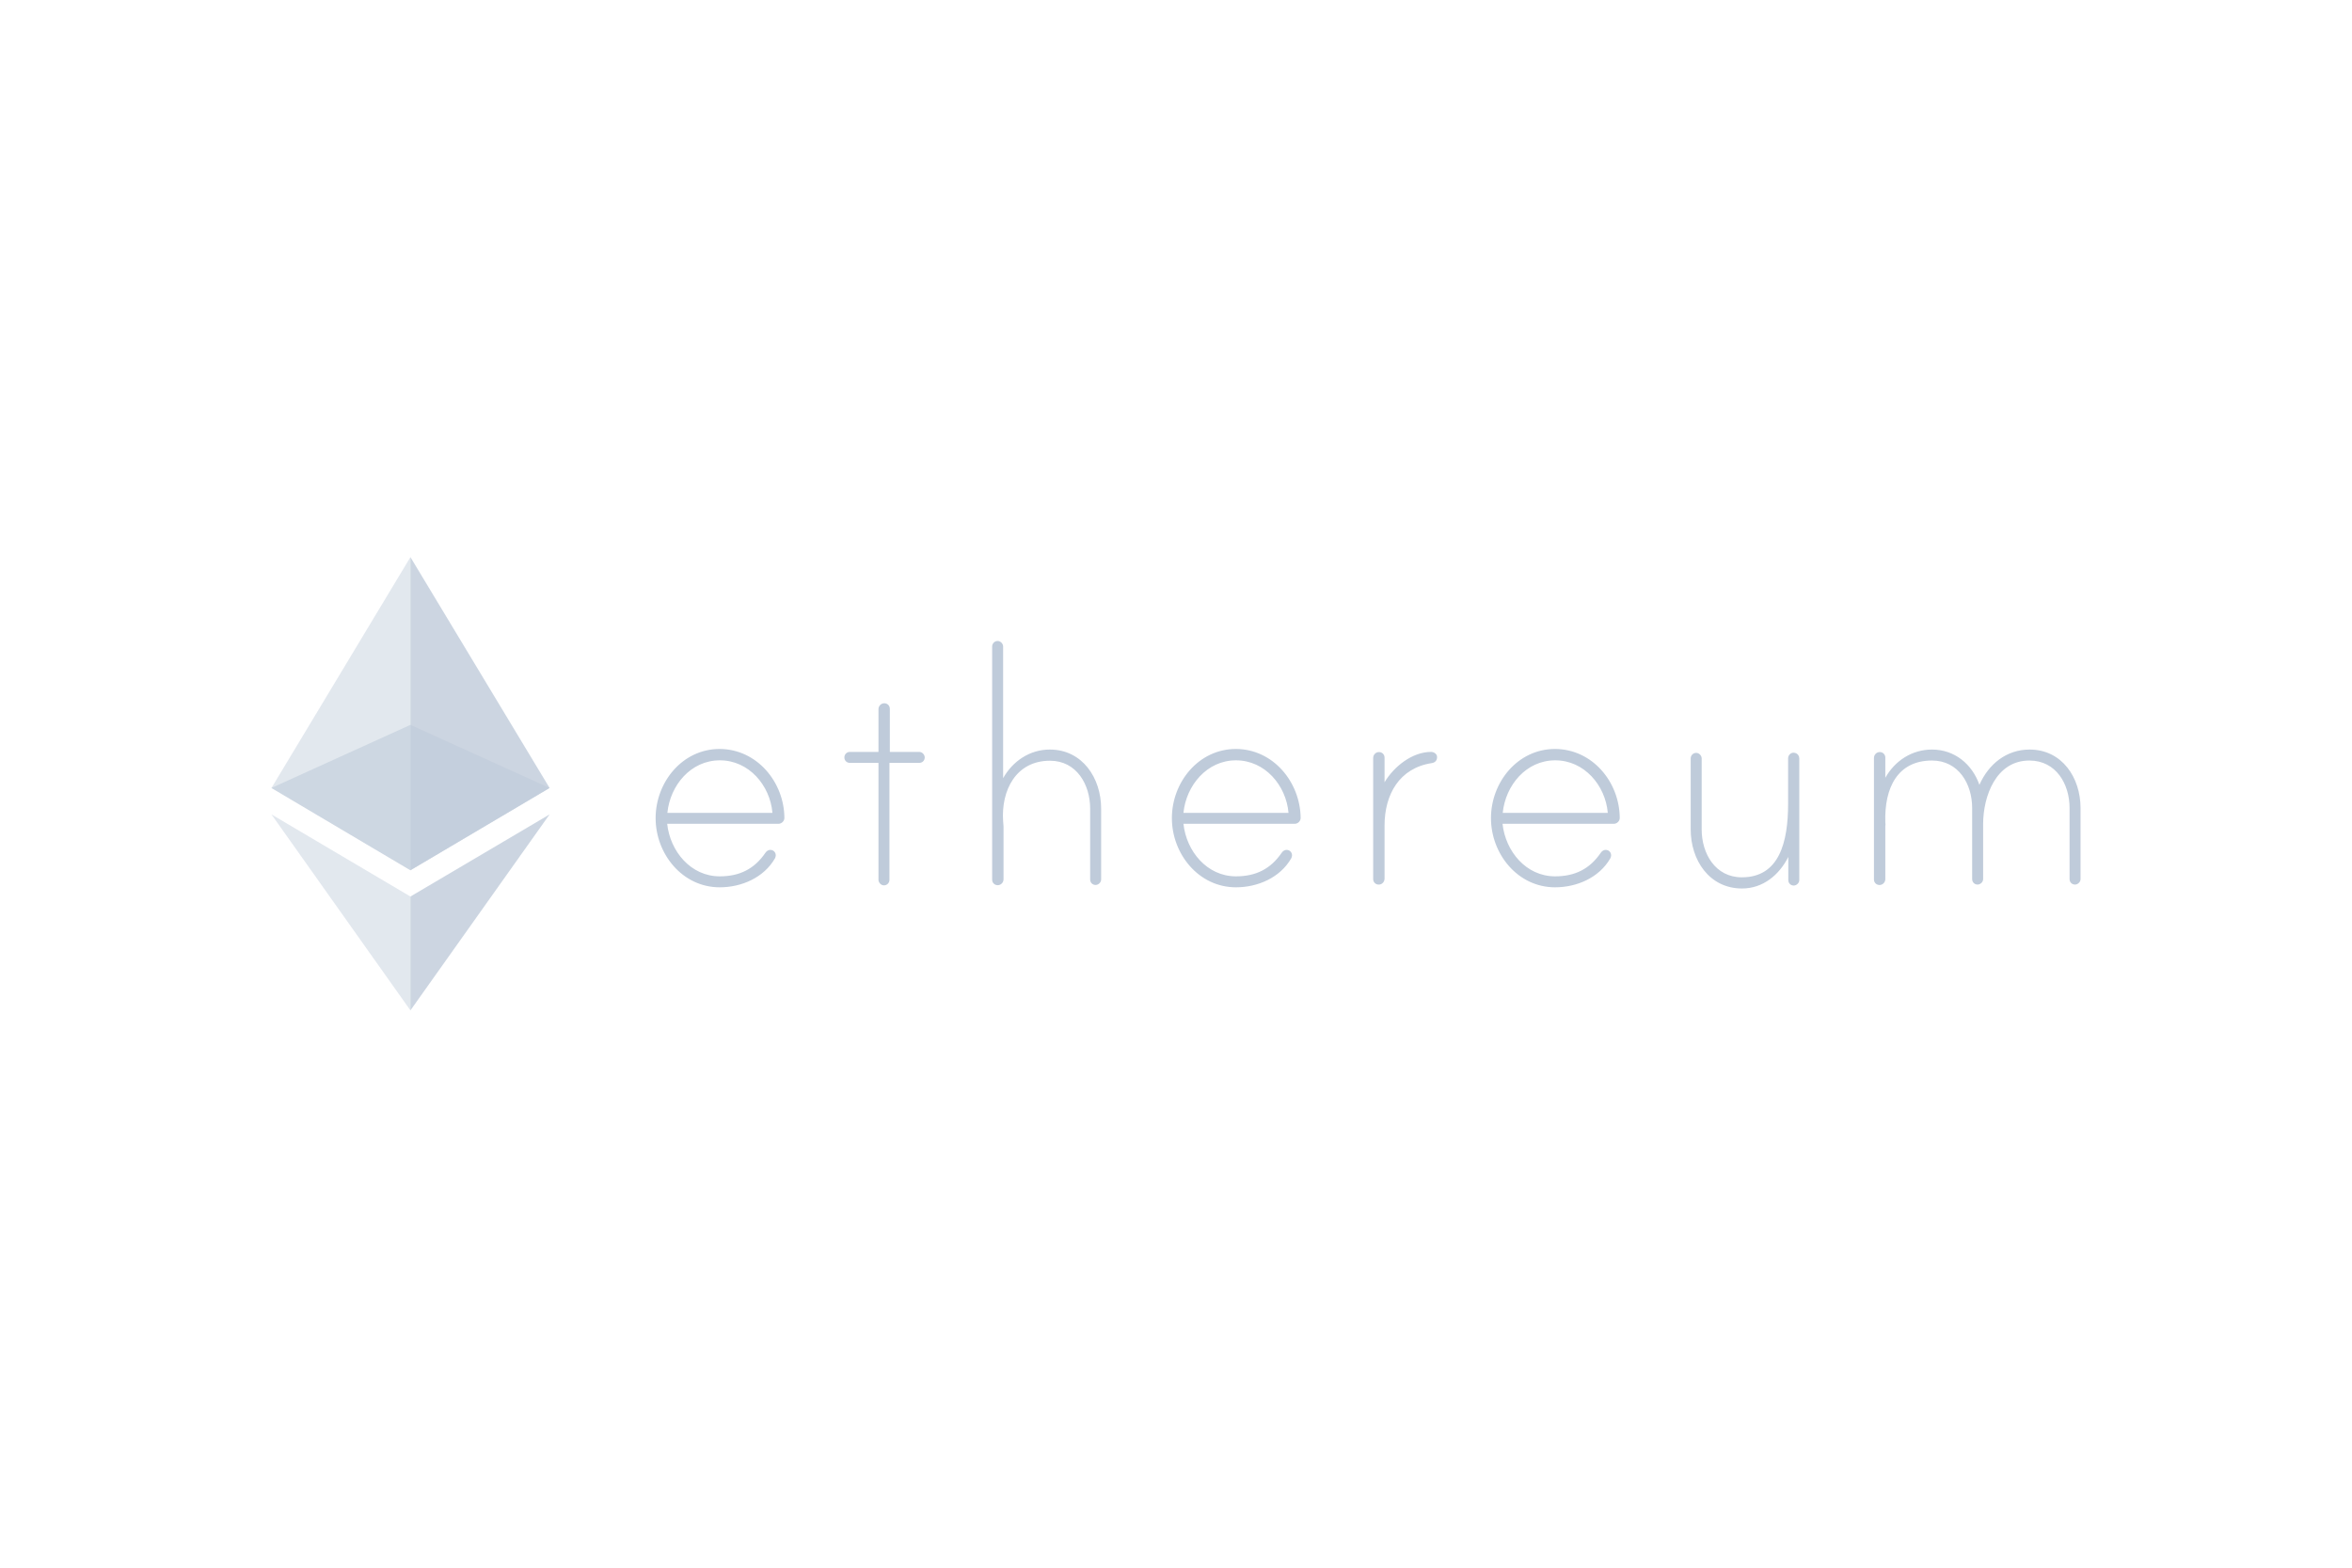
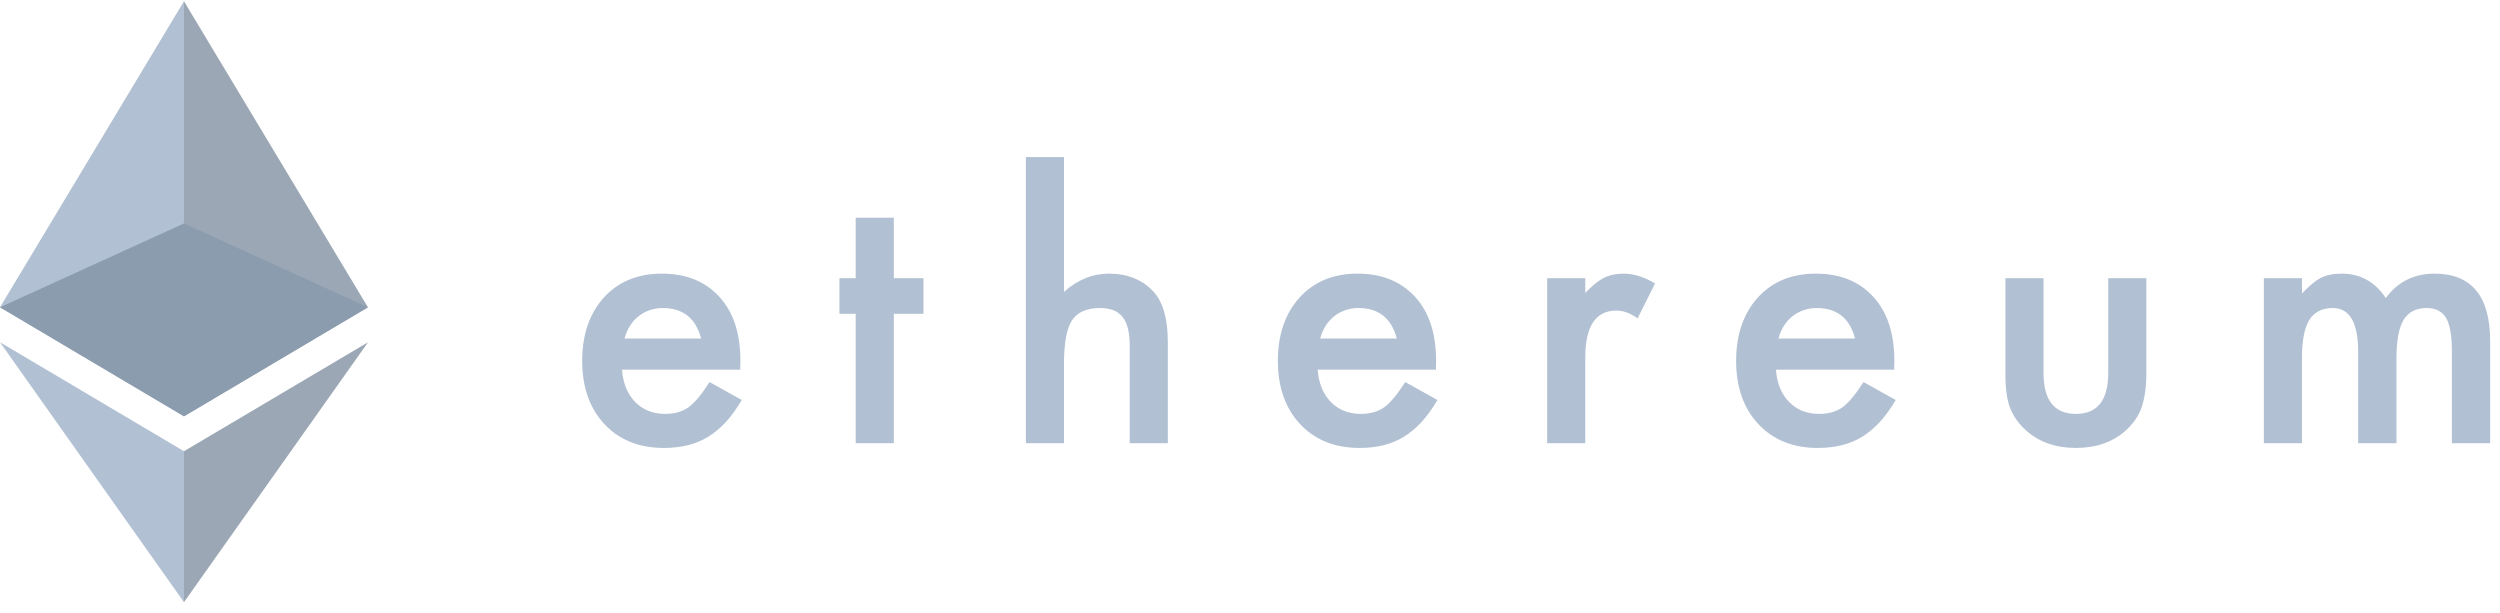
- <svg xmlns="http://www.w3.org/2000/svg" version="1.1" id="Vrstva_1" x="0px" y="0px" viewBox="0 0 1200 800" style="enable-background:new 0 0 1200 800;" xml:space="preserve">
-   <style type="text/css">
- 	.st0{fill:#BFCBDA;}
- 	.st1{opacity:0.6;fill:#BFCBDA;enable-background:new    ;}
- 	.st2{opacity:0.45;fill:#BFCBDA;enable-background:new    ;}
- 	.st3{opacity:0.8;fill:#BFCBDA;enable-background:new    ;}
- </style>
-   <path class="st0" d="M400.2,417.4c0,1.6-1.4,3-3.1,3h-56.7c1.5,14,12,26.8,26.8,26.8c10.2,0,17.7-3.8,23.3-12  c0.6-0.9,1.5-1.5,2.5-1.5c1.6,0,2.8,1.2,2.8,2.8c0,0.6-0.2,1-0.4,1.5c-5.7,9.9-17.1,14.8-28.2,14.8c-19.1,0-32.7-17.1-32.7-35.3  c0-18.3,13.6-35.3,32.7-35.3C386.3,382.3,400.1,399.2,400.2,417.4L400.2,417.4z M394.1,414.8c-1.2-14-12-26.8-26.8-26.8  c-14.9,0-25.4,12.8-26.8,26.8H394.1z M469,383.7c1.6,0,2.8,1.5,2.8,2.8c0,1.6-1.2,2.8-2.8,2.8h-15.2v59.7c0,1.5-1.2,2.8-2.8,2.8  c-1.6,0-2.8-1.5-2.8-2.8v-59.7h-14.6c-1.6,0-2.8-1.2-2.8-2.8c0-1.5,1.2-2.8,2.8-2.8h14.6v-21.8c0-1.5,1.1-2.8,2.6-3  c1.8-0.2,3.2,1.1,3.2,2.8v22H469z M561.8,412.6v36.2c0,1.6-1.5,2.8-2.8,2.8c-1.6,0-2.8-1.2-2.8-2.8v-36.2c0-12.2-6.9-24.4-20.5-24.4  c-17.4,0-25,15.2-23.9,30.9c0,0.4,0.2,2.2,0.2,2.5v27.1c0,1.5-1.1,2.8-2.6,3c-1.8,0.2-3.2-1.1-3.2-2.8V329.9c0-1.5,1.2-2.8,2.8-2.8  s2.8,1.5,2.8,2.8v67.2c4.9-8.7,13.6-14.6,23.8-14.6C552.3,382.5,561.8,397.1,561.8,412.6z M663.6,417.4c0,1.6-1.4,3-3.1,3h-56.7  c1.5,14,12,26.8,26.8,26.8c10.2,0,17.7-3.8,23.3-12c0.6-0.9,1.5-1.5,2.5-1.5c1.6,0,2.8,1.2,2.8,2.8c0,0.6-0.2,1-0.4,1.5  c-5.7,9.9-17.1,14.8-28.2,14.8c-19.1,0-32.7-17.1-32.7-35.3c0-18.3,13.6-35.3,32.7-35.3C649.7,382.3,663.4,399.2,663.6,417.4  L663.6,417.4z M657.4,414.8c-1.2-14-12-26.8-26.8-26.8c-14.8,0-25.4,12.8-26.8,26.8H657.4z M733.2,386.3c0,1.8-1,2.8-2.6,3.1  c-16.7,2.5-24.2,16.1-24.2,31.9v27.1c0,1.5-1.1,2.8-2.6,3c-1.8,0.2-3.2-1.1-3.2-2.8v-61.8c0-1.5,1.1-2.8,2.6-3  c1.8-0.2,3.2,1.1,3.2,2.8v12.6c4.7-7.9,14-15.5,23.8-15.5C731.5,383.7,733.2,384.7,733.2,386.3L733.2,386.3z M826.4,417.4  c0,1.6-1.4,3-3.1,3h-56.7c1.5,14,12,26.8,26.8,26.8c10.2,0,17.7-3.8,23.3-12c0.6-0.9,1.5-1.5,2.5-1.5c1.6,0,2.8,1.2,2.8,2.8  c0,0.6-0.2,1-0.4,1.5c-5.7,9.9-17.1,14.8-28.2,14.8c-19.1,0-32.7-17.1-32.7-35.3c0-18.3,13.6-35.3,32.7-35.3  C812.6,382.3,826.3,399.2,826.4,417.4L826.4,417.4z M820.3,414.8c-1.2-14-12-26.8-26.8-26.8c-14.9,0-25.4,12.8-26.8,26.8H820.3z   M918,387v62.1c0,1.6-1.5,2.8-2.8,2.8c-1.6,0-2.8-1.2-2.8-2.8v-11.8c-4.7,9.3-13,16.1-23.6,16.1c-16.8,0-26.2-14.6-26.2-30.1v-36.3  c0-1.5,1.2-2.8,2.8-2.8s2.8,1.5,2.8,2.8v36.3c0,12.2,6.9,24.4,20.5,24.4c19.1,0,23.6-17.9,23.6-37.6v-23.2c0-1.7,1.8-3.4,3.8-2.6  C917.3,384.7,918,385.8,918,387L918,387z M1061.5,412.3v36.3c0,1.6-1.5,2.8-2.8,2.8c-1.6,0-2.8-1.2-2.8-2.8v-36.3  c0-12.2-6.9-24.2-20.5-24.2c-17.1,0-23.6,18.3-23.6,32.5v28c0,1.6-1.5,2.8-2.8,2.8c-1.6,0-2.8-1.2-2.8-2.8v-36.3  c0-12.2-6.9-24.2-20.5-24.2c-17.3,0-24.4,13.6-23.8,31.7c0,0.4,0.2,1.2,0,1.5v27.3c0,1.5-1.1,2.8-2.6,3c-1.8,0.2-3.2-1.1-3.2-2.8  v-62c0-1.5,1.1-2.8,2.6-3c1.8-0.2,3.2,1.1,3.2,2.8v10.3c4.9-8.7,13.6-14.4,23.8-14.4c11.5,0,20.5,7.4,24.2,18  c4.7-10.6,13.8-18,25.6-18C1052.1,382.5,1061.5,396.9,1061.5,412.3L1061.5,412.3z" />
-   <path class="st1" d="M209.4,444.1l71-42l-71-32.2l-70.9,32.2L209.4,444.1z" />
-   <path class="st2" d="M209.4,369.9v-85.6l-70.9,117.8l70.9,42V369.9z" />
-   <path class="st3" d="M209.4,444.1l71-42l-71-117.8v85.6V444.1z" />
-   <path class="st2" d="M209.4,457.5l-70.9-41.9l70.9,100V457.5z" />
-   <path class="st3" d="M280.4,415.6l-71,41.9v58.1L280.4,415.6z" />
+ <svg xmlns="http://www.w3.org/2000/svg" width="208" height="51" viewBox="0 0 208 51" fill="none">
+   <path d="M15.305 0.102L14.971 1.241V34.302L15.305 34.636L30.611 25.565L15.305 0.102Z" fill="#9BA7B5" />
+   <path d="M15.306 0.101L0 25.565L15.306 34.636V18.59V0.101Z" fill="#B1C0D2" />
+   <path d="M15.306 37.543L15.117 37.773V49.55L15.306 50.102L30.62 28.476L15.306 37.543Z" fill="#9BA7B5" />
+   <path d="M15.306 50.101V37.542L0 28.475L15.306 50.101Z" fill="#B1C0D2" />
+   <path d="M15.306 34.637L30.611 25.566L15.306 18.59V34.637Z" fill="#8B9CAF" />
+   <path d="M0 25.566L15.306 34.637V18.59L0 25.566Z" fill="#8B9CAF" />
+   <path d="M61.587 30.758H51.75C51.834 31.885 52.201 32.783 52.849 33.45C53.498 34.108 54.329 34.436 55.344 34.436C56.133 34.436 56.786 34.248 57.303 33.873C57.81 33.497 58.388 32.801 59.036 31.787L61.714 33.281C61.301 33.985 60.864 34.591 60.404 35.099C59.943 35.597 59.45 36.01 58.924 36.339C58.398 36.658 57.829 36.893 57.218 37.044C56.608 37.194 55.945 37.269 55.231 37.269C53.183 37.269 51.538 36.611 50.298 35.296C49.058 33.971 48.438 32.214 48.438 30.025C48.438 27.854 49.039 26.097 50.242 24.754C51.454 23.429 53.061 22.767 55.062 22.767C57.082 22.767 58.679 23.41 59.854 24.697C61.019 25.975 61.602 27.746 61.602 30.011L61.587 30.758ZM58.332 28.165C57.89 26.473 56.824 25.628 55.132 25.628C54.747 25.628 54.385 25.689 54.047 25.811C53.709 25.924 53.399 26.093 53.117 26.318C52.844 26.534 52.61 26.797 52.412 27.107C52.215 27.418 52.065 27.77 51.961 28.165H58.332ZM74.365 26.107V36.875H71.194V26.107H69.841V23.147H71.194V18.116H74.365V23.147H76.832V26.107H74.365ZM85.353 13.07H88.524V24.289C89.651 23.274 90.896 22.767 92.259 22.767C93.809 22.767 95.049 23.269 95.98 24.274C96.769 25.148 97.163 26.544 97.163 28.46V36.875H93.992V28.756C93.992 27.657 93.795 26.863 93.4 26.375C93.015 25.877 92.39 25.628 91.526 25.628C90.417 25.628 89.637 25.971 89.186 26.656C88.745 27.352 88.524 28.545 88.524 30.236V36.875H85.353V13.07ZM119.469 30.758H109.631C109.716 31.885 110.082 32.783 110.73 33.45C111.379 34.108 112.21 34.436 113.225 34.436C114.014 34.436 114.667 34.248 115.184 33.873C115.691 33.497 116.269 32.801 116.918 31.787L119.596 33.281C119.182 33.985 118.745 34.591 118.285 35.099C117.824 35.597 117.331 36.01 116.805 36.339C116.279 36.658 115.71 36.893 115.1 37.044C114.489 37.194 113.826 37.269 113.112 37.269C111.064 37.269 109.42 36.611 108.179 35.296C106.939 33.971 106.319 32.214 106.319 30.025C106.319 27.854 106.92 26.097 108.123 24.754C109.335 23.429 110.942 22.767 112.943 22.767C114.963 22.767 116.561 23.41 117.735 24.697C118.9 25.975 119.483 27.746 119.483 30.011L119.469 30.758ZM116.213 28.165C115.771 26.473 114.705 25.628 113.014 25.628C112.628 25.628 112.267 25.689 111.928 25.811C111.59 25.924 111.28 26.093 110.998 26.318C110.726 26.534 110.491 26.797 110.293 27.107C110.096 27.418 109.946 27.77 109.842 28.165H116.213ZM128.723 23.147H131.894V24.373C132.477 23.762 132.993 23.344 133.444 23.119C133.905 22.884 134.45 22.767 135.079 22.767C135.915 22.767 136.789 23.039 137.701 23.584L136.249 26.487C135.648 26.055 135.06 25.839 134.487 25.839C132.758 25.839 131.894 27.145 131.894 29.757V36.875H128.723V23.147ZM157.596 30.758H147.758C147.843 31.885 148.209 32.783 148.857 33.45C149.506 34.108 150.337 34.436 151.352 34.436C152.141 34.436 152.794 34.248 153.311 33.873C153.819 33.497 154.396 32.801 155.045 31.787L157.723 33.281C157.309 33.985 156.872 34.591 156.412 35.099C155.951 35.597 155.458 36.01 154.932 36.339C154.406 36.658 153.837 36.893 153.227 37.044C152.616 37.194 151.953 37.269 151.239 37.269C149.191 37.269 147.547 36.611 146.306 35.296C145.066 33.971 144.446 32.214 144.446 30.025C144.446 27.854 145.047 26.097 146.25 24.754C147.462 23.429 149.069 22.767 151.07 22.767C153.09 22.767 154.688 23.41 155.862 24.697C157.027 25.975 157.61 27.746 157.61 30.011L157.596 30.758ZM154.34 28.165C153.898 26.473 152.832 25.628 151.141 25.628C150.755 25.628 150.394 25.689 150.055 25.811C149.717 25.924 149.407 26.093 149.125 26.318C148.853 26.534 148.618 26.797 148.421 27.107C148.223 27.418 148.073 27.77 147.97 28.165H154.34ZM170.021 23.147V31.026C170.021 33.299 170.918 34.436 172.713 34.436C174.508 34.436 175.405 33.299 175.405 31.026V23.147H178.576V31.096C178.576 32.195 178.44 33.144 178.167 33.943C177.904 34.657 177.449 35.301 176.8 35.874C175.729 36.804 174.367 37.269 172.713 37.269C171.069 37.269 169.711 36.804 168.64 35.874C167.982 35.301 167.517 34.657 167.245 33.943C166.981 33.304 166.85 32.355 166.85 31.096V23.147H170.021ZM188.352 23.147H191.523V24.416C192.134 23.777 192.655 23.344 193.087 23.119C193.548 22.884 194.126 22.767 194.821 22.767C196.371 22.767 197.597 23.443 198.499 24.796C199.495 23.443 200.844 22.767 202.544 22.767C205.636 22.767 207.181 24.641 207.181 28.39V36.875H203.996V29.25C203.996 27.934 203.836 27.004 203.517 26.459C203.188 25.905 202.648 25.628 201.896 25.628C201.022 25.628 200.383 25.956 199.979 26.614C199.585 27.272 199.387 28.329 199.387 29.785V36.875H196.202V29.292C196.202 26.849 195.497 25.628 194.088 25.628C193.195 25.628 192.542 25.961 192.129 26.628C191.725 27.295 191.523 28.348 191.523 29.785V36.875H188.352V23.147Z" fill="#B1C0D2" />
</svg>
